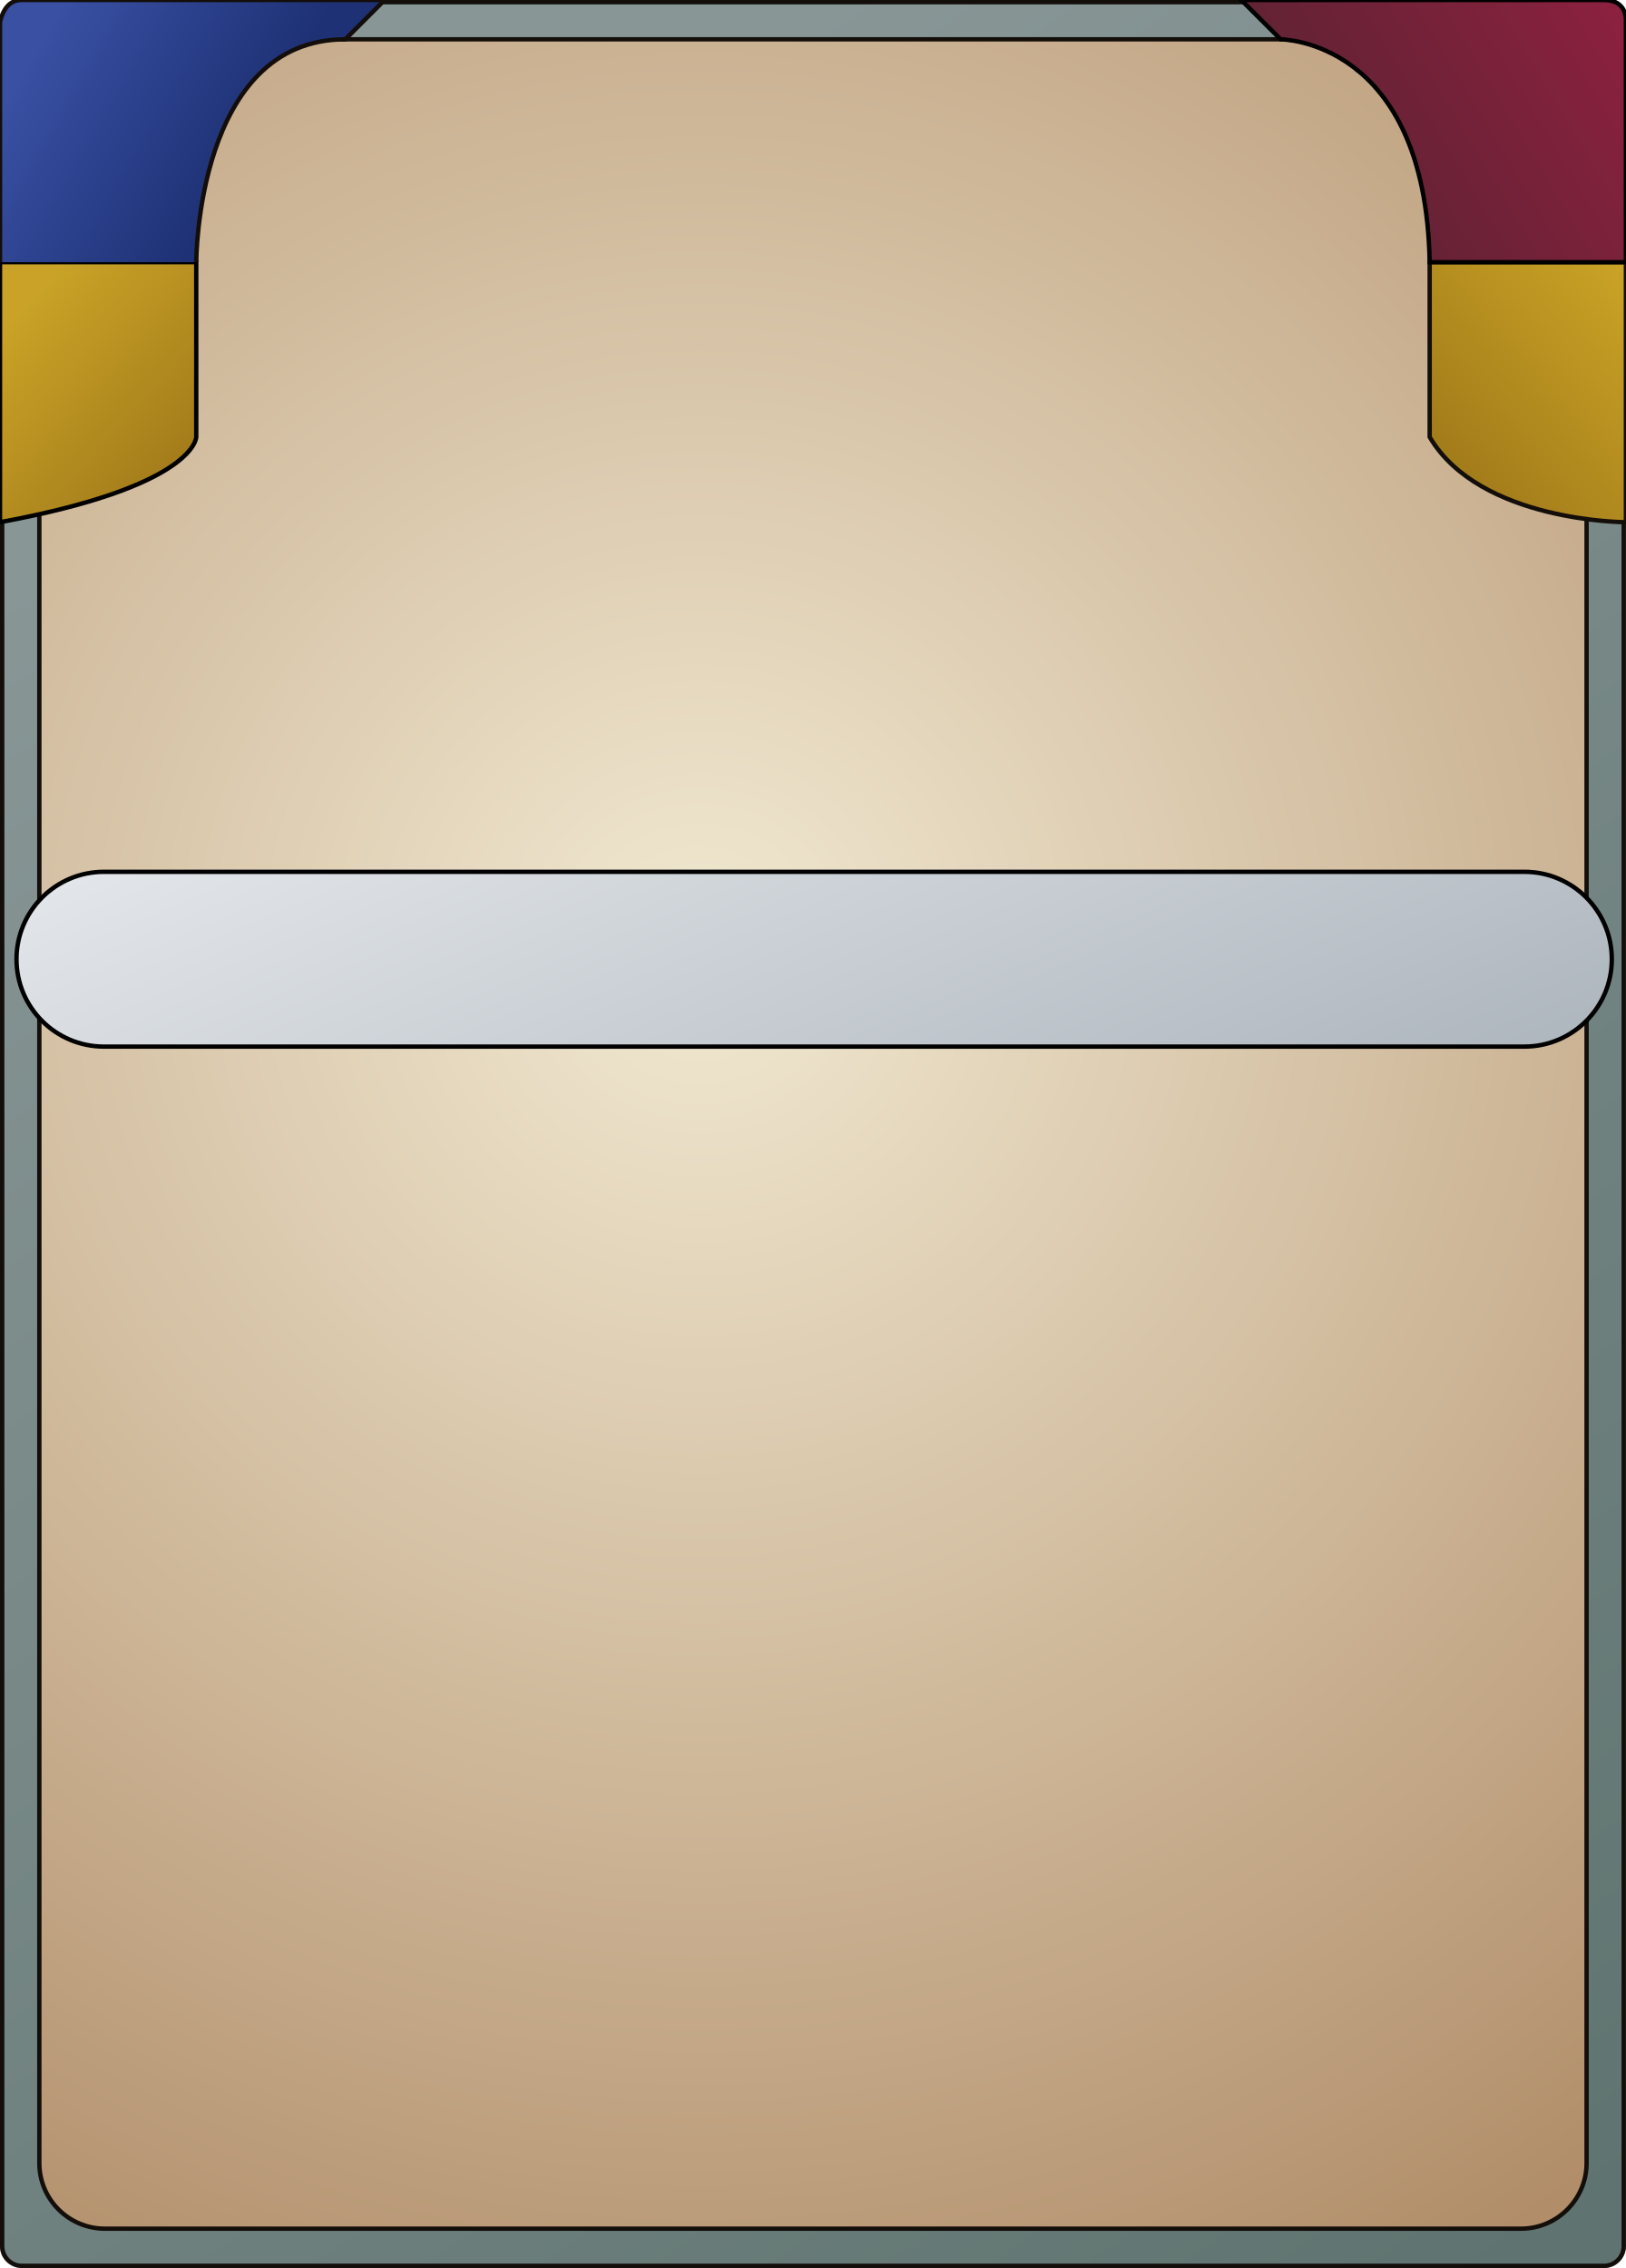
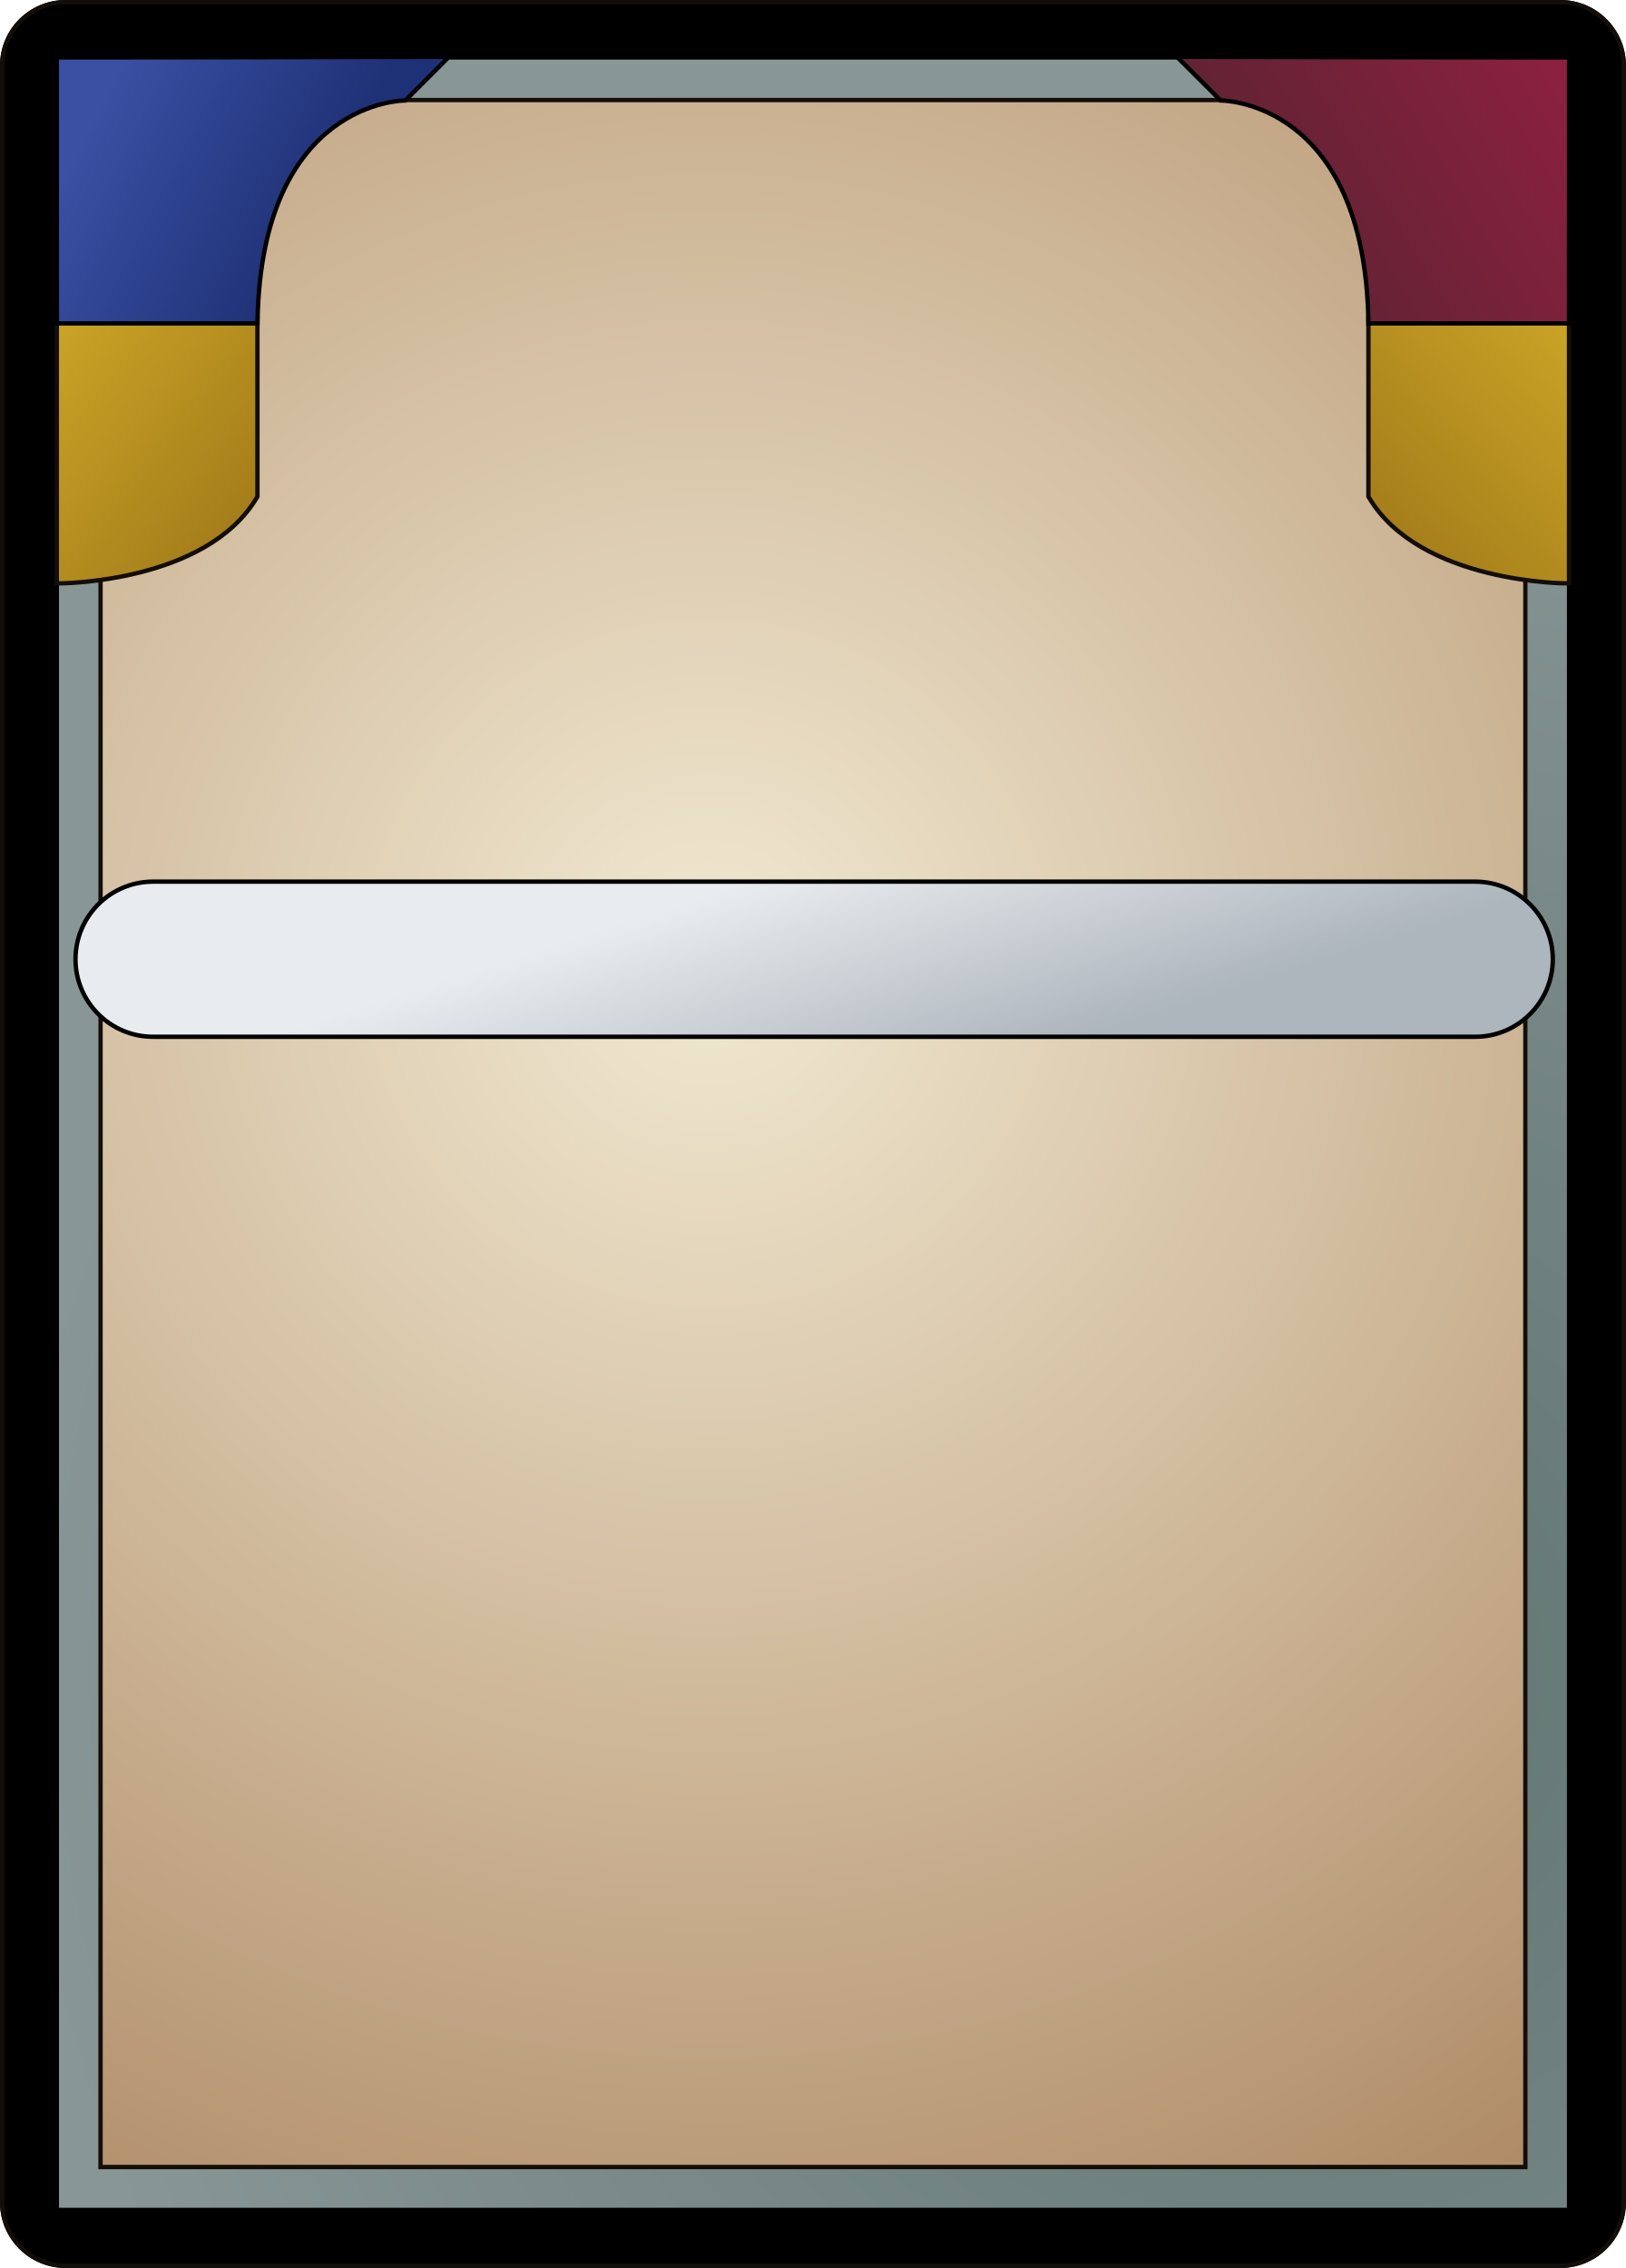
<svg xmlns="http://www.w3.org/2000/svg" viewBox="0 0 744 1038" width="744" height="1038">
  <defs>
-     <linearGradient id="10456669380620571822" x1="740.4" y1="1063.35" x2="147.1" y2="225.25" gradientTransform="matrix(0.001344086,0,0,0.000963391,-0.0483871,-0.03468208)">
+     <clipPath id="alignment-14349923795673549969">
+       <path d="M36,66 C36,49.446 49.446,36 66,36 L750,36 C766.554,36 780,49.446 780,66 L780,1044 C780,1060.554 766.554,1074 750,1074 L66,1074 C49.446,1074 36,1060.554 36,1044 L36,66 Z" fill="#000000" />
+     </clipPath>
+     <radialGradient id="3598721586997320670" cx="629.22" cy="800.195" r="591.798" gradientTransform="matrix(0.001449275,0,0,0.00101713,-0.09130435,-0.06436175)">
      <stop stop-color="#5f7470" />
      <stop offset="1" stop-color="#889696" />
-     </linearGradient>
-     <clipPath id="alignment-13717723252052803996">
-       <path d="M36,46 C36,40.482 40.482,36 46,36 L770,36 C775.518,36 780,40.482 780,46 L780,1064 C780,1069.518 775.518,1074 770,1074 L46,1074 C40.482,1074 36,1069.518 36,1064 L36,46 Z" fill="#000000" />
-     </clipPath>
-     <radialGradient id="12107889918241009544" cx="356.2" cy="472.6" r="725.534" gradientTransform="matrix(0.001412429,0,0,0.000998004,-0.07627119,-0.05389222)">
+     </radialGradient>
+     <radialGradient id="3496050237359718599" cx="360.151" cy="476.83" r="682.273" gradientTransform="matrix(0.001529052,0,0,0.001054852,-0.1238532,-0.08522042)">
      <stop stop-color="#f1e9d2" />
      <stop offset="1" stop-color="#ae8964" />
    </radialGradient>
-     <linearGradient id="17175426537948130430" x1="460.75" y1="644.3" x2="311.15" y2="288.15" gradientTransform="matrix(0.001369863,0,0,0.0125,-0.05965748,-5.4375)">
+     <clipPath id="alignment-8618889531719043882">
+       <path d="M81,80.789 L735,80.789 L735,1028.789 L81,1028.789 L81,80.789 Z" fill="#000000" />
+     </clipPath>
+     <linearGradient id="13938570618791222319" x1="456.159" y1="535.05" x2="421.475" y2="426.372" gradientTransform="matrix(0.00147929,0,0,0.01408451,-0.1043638,-6.190141)">
      <stop stop-color="#adb5bd" />
      <stop offset="1" stop-color="#e9ecef" />
    </linearGradient>
-     <linearGradient id="5408803720517298409" x1="122.45" y1="241.4" x2="48.5" y2="174.25" gradientTransform="matrix(0.01113586,0,0,0.008403361,-0.4008911,-1.310924)">
-       <stop stop-color="#a47d1b" />
-       <stop offset="1" stop-color="#c9a227" />
-     </linearGradient>
-     <linearGradient id="17450517492702783283" x1="56.15" y1="52.7" x2="148.8" y2="106.25" gradientTransform="matrix(0.005681818,0,0,0.008333328,-0.2045455,-0.2999991)">
-       <stop stop-color="#3950a3" />
-       <stop offset="1" stop-color="#1e3175" />
-     </linearGradient>
-     <linearGradient id="2861956897533680921" x1="692.8" y1="234.6" x2="777.8" y2="159.8" gradientTransform="matrix(0.01113586,0,0,0.008403361,-7.685973,-1.310924)">
+     <linearGradient id="15407794827326714288" x1="148.354" y1="274.391" x2="54.034" y2="199.779" gradientTransform="matrix(-0.01113586,0,0,0.008403361,1.701559,-1.537815)">
      <stop stop-color="#a47d1b" />
      <stop offset="1" stop-color="#c9a226" />
    </linearGradient>
-     <linearGradient id="6300315252555616259" x1="625.653" y1="130.05" x2="780.378" y2="37.4" gradientTransform="matrix(0.0056809,0,0,0.008333333,-3.431263,-0.3)">
+     <linearGradient id="9603650024296041415" x1="675.937" y1="289.131" x2="769.554" y2="204.665" gradientTransform="matrix(0.01113586,0,0,0.008403361,-7.384988,-1.537815)">
+       <stop stop-color="#a47d1b" />
+       <stop offset="1" stop-color="#c9a226" />
+     </linearGradient>
+     <linearGradient id="17985565986379258873" x1="598.625" y1="157.05" x2="753.35" y2="64.4" gradientTransform="matrix(0.0056809,0,0,0.008333333,-3.277718,-0.525)">
      <stop stop-color="#5a2332" />
      <stop offset="1" stop-color="#8d213f" />
    </linearGradient>
+     <linearGradient id="3530145884427937203" x1="182.588" y1="132.655" x2="82.309" y2="83.113" gradientTransform="matrix(-0.0056809,0,0,0.008333333,1.357897,-0.525)">
+       <stop stop-color="#1f3176" />
+       <stop offset="1" stop-color="#3950a3" />
+     </linearGradient>
  </defs>
-   <g transform="matrix(1,0,0,1,-36,-35.99992)">
+   <g transform="matrix(1,0,0,1,-36,-36)">
    <g>
      <g>
-         <path d="M36,46 C36,40.482 40.482,36 46,36 L770,36 C775.518,36 780,40.482 780,46 L780,1064 C780,1069.518 775.518,1074 770,1074 L46,1074 C40.482,1074 36,1069.518 36,1064 L36,46 Z" fill="url('#10456669380620571822')" />
-         <path d="M36,46 C36,40.482 40.482,36 46,36 L770,36 C775.518,36 780,40.482 780,46 L780,1064 C780,1069.518 775.518,1074 770,1074 L46,1074 C40.482,1074 36,1069.518 36,1064 L36,46 Z" clip-path="url(#alignment-13717723252052803996)" fill="none" stroke="#130e0a" stroke-width="4" />
+         <path d="M36,66 C36,49.446 49.446,36 66,36 L750,36 C766.554,36 780,49.446 780,66 L780,1044 C780,1060.554 766.554,1074 750,1074 L66,1074 C49.446,1074 36,1060.554 36,1044 L36,66 Z" fill="#000000" />
+         <path d="M36,66 C36,49.446 49.446,36 66,36 L750,36 C766.554,36 780,49.446 780,66 L780,1044 C780,1060.554 766.554,1074 750,1074 L66,1074 C49.446,1074 36,1060.554 36,1044 L36,66 Z" clip-path="url(#alignment-14349923795673549969)" fill="none" stroke="#130e0a" stroke-width="4" />
      </g>
      <g>
-         <path d="M54,84 C54,67.446 67.446,54 84,54 L732,54 C748.554,54 762,67.446 762,84 L762,1026 C762,1042.554 748.554,1056 732,1056 L84,1056 C67.446,1056 54,1042.554 54,1026 L54,84 Z" fill="url('#12107889918241009544')" stroke="#130e0a" stroke-width="2" />
+         <path d="M63,63.278 L753,63.278 L753,1046.436 L63,1046.436 L63,63.278 Z" fill="url('#3598721586997320670')" />
      </g>
      <g>
-         <path d="M43.55,475 C43.55,452.929 61.479,435 83.55,435 L733.55,435 C755.621,435 773.55,452.929 773.55,475 L773.55,475 C773.55,497.071 755.621,515 733.55,515 L83.55,515 C61.479,515 43.55,497.071 43.55,475 L43.55,475 Z" fill="url('#17175426537948130430')" stroke="#000000" stroke-width="2" />
+         <path d="M81,80.789 L735,80.789 L735,1028.789 L81,1028.789 L81,80.789 Z" transform="matrix(1,0,0,1,0,0)" fill="url('#3496050237359718599')" />
+         <path d="M81,80.789 L735,80.789 L735,1028.789 L81,1028.789 L81,80.789 Z" transform="matrix(1,0,0,1,0,0)" clip-path="url(#alignment-8618889531719043882)" fill="none" stroke="#130e0a" stroke-width="4" />
      </g>
      <g>
-         <path d="M36,156 C36,156 125.8,156 125.8,156 C125.8,156 125.8,236 125.8,236 C125.8,236 125.8,258.45 36,275 C36,275 36,156 36,156 Z" fill="url('#5408803720517298409')" stroke="#000000" stroke-width="2" />
+         <path d="M70.55,475 C70.55,455.412 86.462,439.5 106.05,439.5 L711.05,439.5 C730.638,439.5 746.55,455.412 746.55,475 L746.55,475 C746.55,494.588 730.638,510.5 711.05,510.5 L106.05,510.5 C86.462,510.5 70.55,494.588 70.55,475 L70.55,475 Z" fill="url('#13938570618791222319')" stroke="#000000" stroke-width="2" />
      </g>
      <g>
-         <path d="M125.8,156 C125.8,156 125.8,54 194,54 L212,36 L46,36 C40.977,35.981 37.644,39.315 36,46 C36,46 36,156 36,156" fill="url('#17450517492702783283')" stroke="#130e0a" stroke-width="2" />
+         <path d="M690.2,156 C690.2,156 780,156 780,156 C780,156 780,275 780,275 C780,275 713.15,275 690.2,236 C690.2,236 690.2,156 690.2,156 Z" transform="matrix(-1,0,0,1,843,27)" fill="url('#15407794827326714288')" stroke="#130e0a" stroke-width="4" style="paint-order: stroke;" />
      </g>
      <g>
-         <path d="M690.2,156 C690.2,156 780,156 780,156 C780,156 780,275 780,275 C780,275 713.15,275 690.2,236 C690.2,236 690.2,156 690.2,156 Z" fill="url('#2861956897533680921')" stroke="#130e0a" stroke-width="2" />
+         <path d="M690.2,156 C690.2,156 780,156 780,156 C780,156 780,275 780,275 C780,275 713.15,275 690.2,236 C690.2,236 690.2,156 690.2,156 Z" transform="matrix(1,0,0,1,-27.02845,27)" fill="url('#9603650024296041415')" stroke="#130e0a" stroke-width="4" style="paint-order: stroke;" />
      </g>
      <g>
-         <path d="M622,54 C622,54 688.304,54 690.2,156 C690.2,156 780,156 780,156 C780,156 780,46 780,46 C780,46 781.076,36 770,36 C700.441,36 604,36 604,36 C604,36 622,54 622,54 Z" transform="matrix(1,0,0,1,0,0)" fill="url('#6300315252555616259')" stroke="#000000" stroke-width="2" />
+         <path d="M622,54 C622,54 688.304,54 690.2,156 C690.2,156 780,156 780,156 C780,156 780.028,36.278 780.028,36.278 C710.469,36.278 604,36 604,36 C604,36 622,54 622,54 Z" transform="matrix(1,0,0,1,-27.02845,27)" fill="url('#17985565986379258873')" stroke="#000000" stroke-width="4" style="paint-order: stroke;" />
+       </g>
+       <g>
+         <path d="M622,54 C622,54 688.304,54 690.2,156 C690.2,156 780,156 780,156 C780,156 780.028,36.278 780.028,36.278 C710.469,36.278 604,36 604,36 C604,36 622,54 622,54 Z" transform="matrix(-1,0,0,1,843.0285,27)" fill="url('#3530145884427937203')" stroke="#000000" stroke-width="4" style="paint-order: stroke;" />
      </g>
    </g>
  </g>
</svg>
